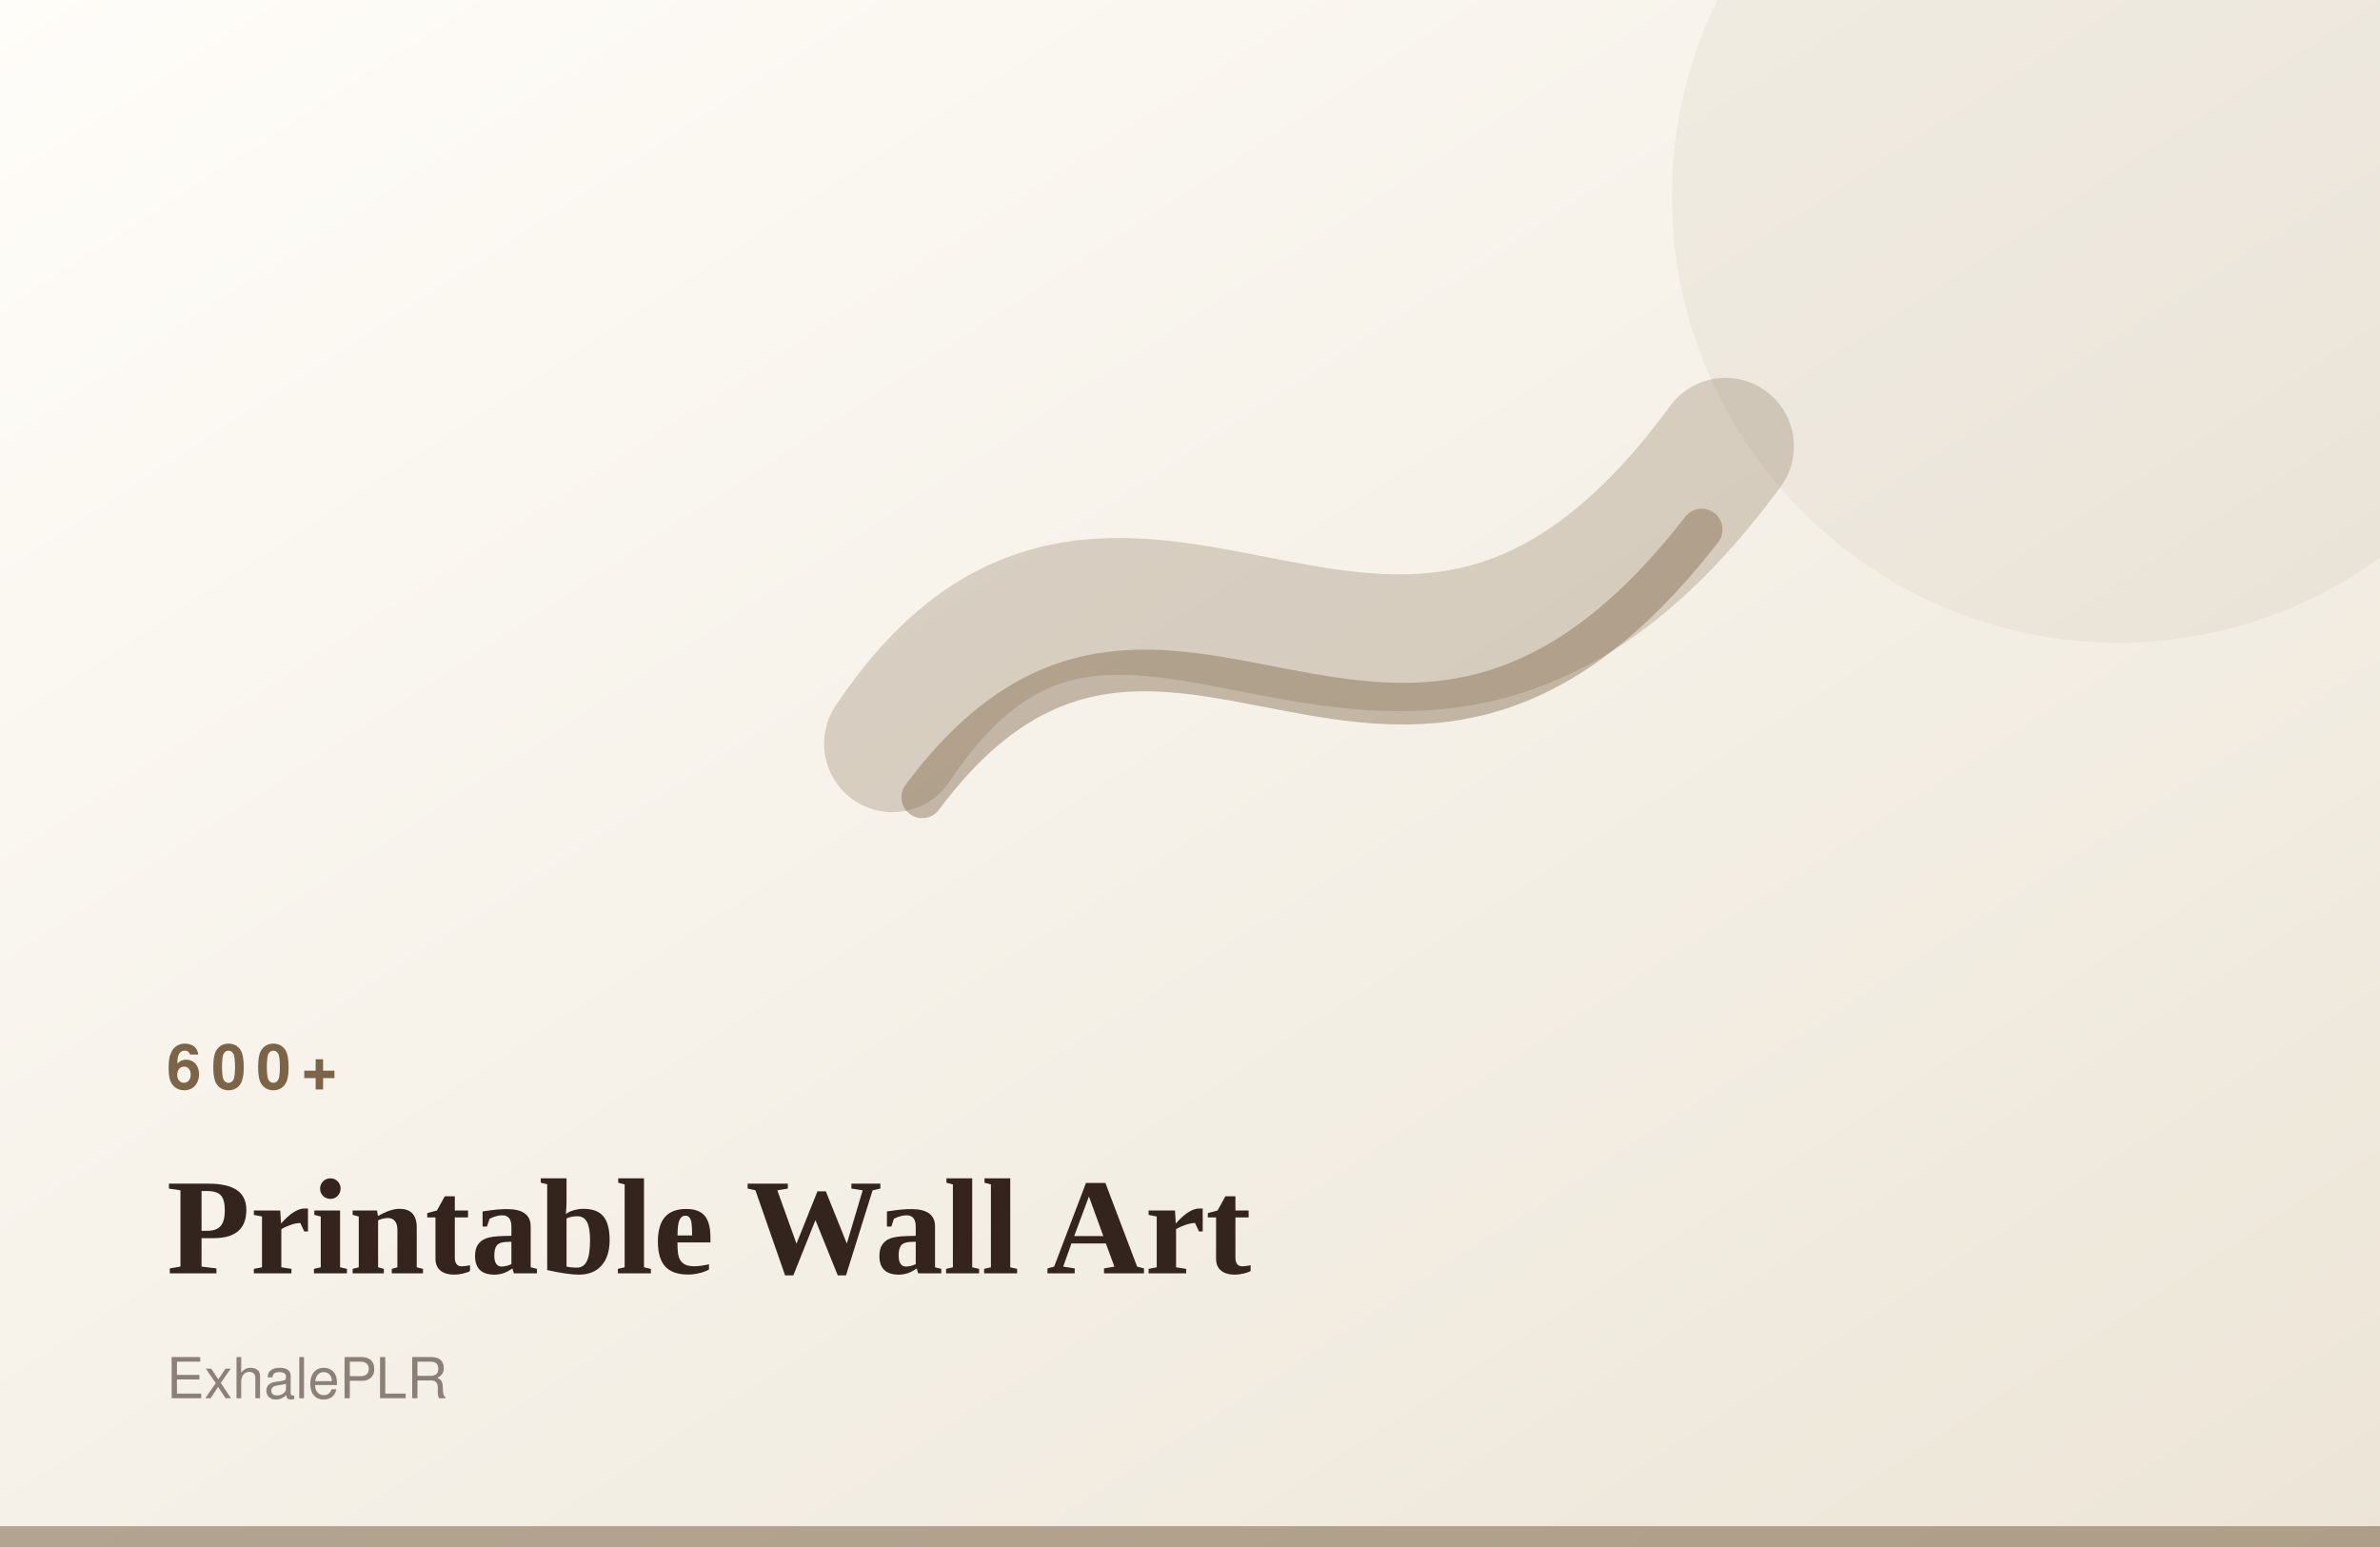
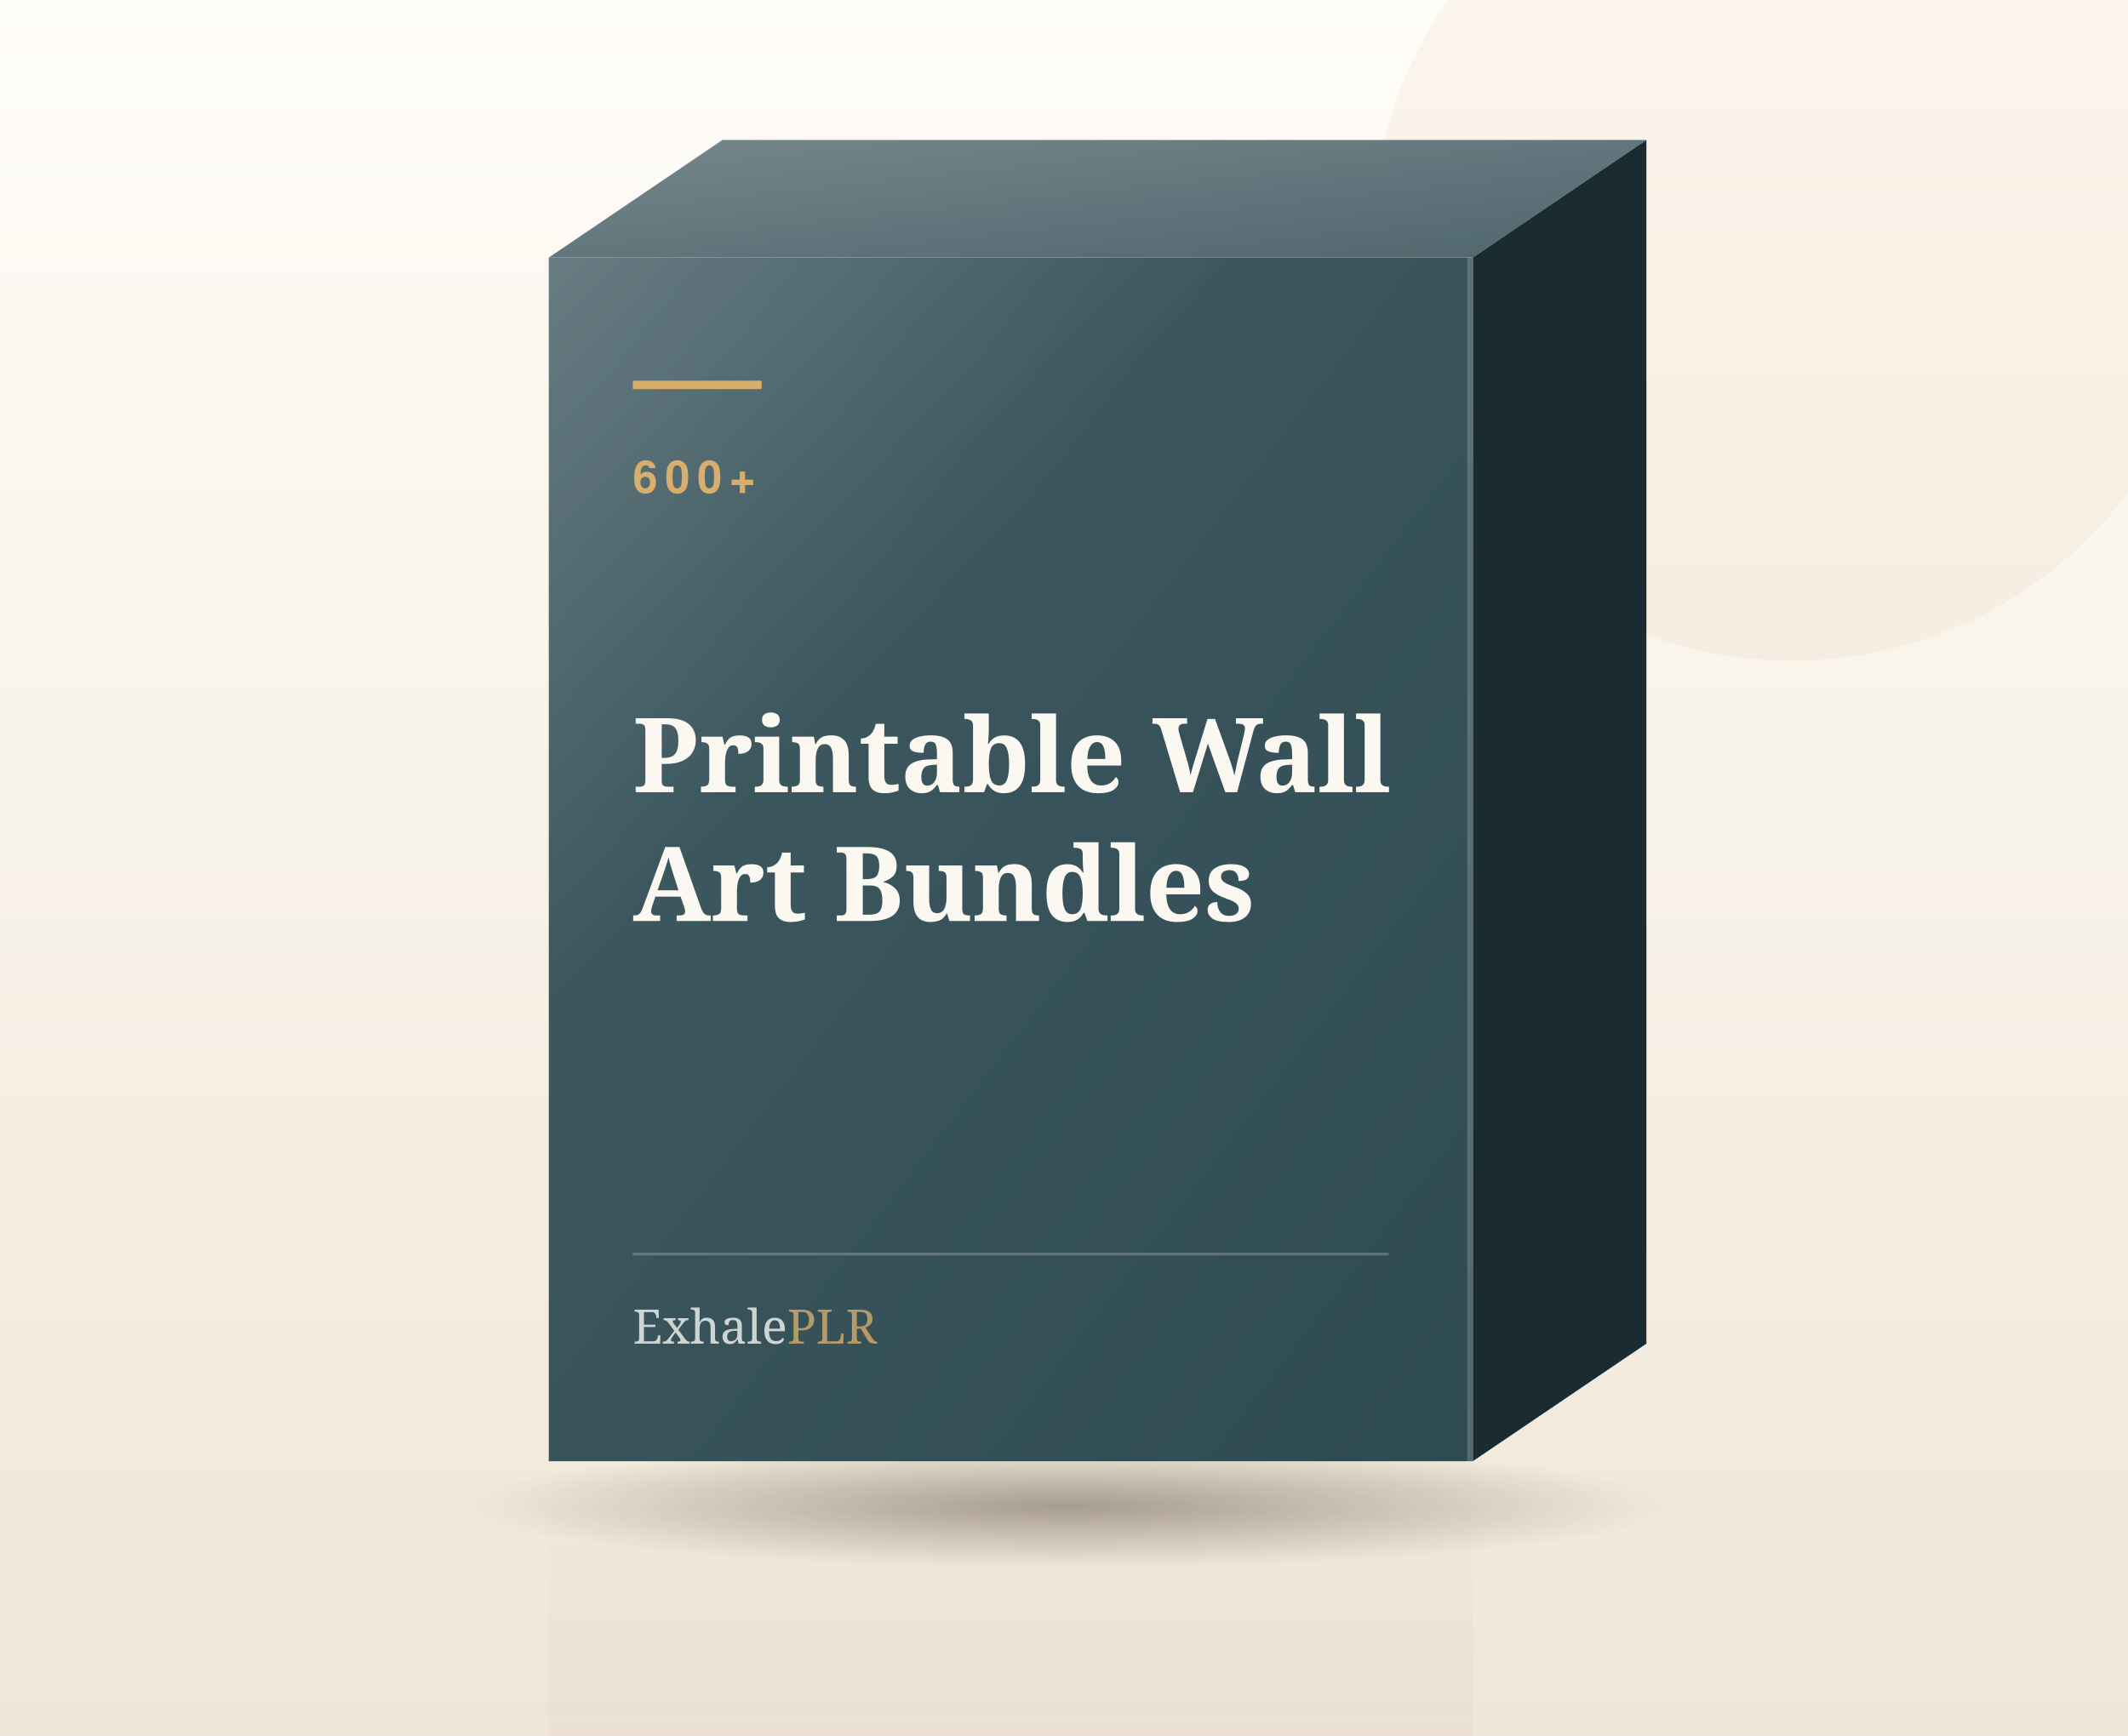
- <svg xmlns="http://www.w3.org/2000/svg" viewBox="0 0 800 520" width="800" height="520" role="img" aria-label="600+ Printable Wall Art">
+ <svg xmlns="http://www.w3.org/2000/svg" viewBox="0 0 760 620" width="760" height="620" role="img" aria-label="Printable Wall Art Bundles">
  <defs>
-     <linearGradient id="g" x1="0" y1="0" x2="1" y2="1">
+     <linearGradient id="bg" x1="0" y1="0" x2="0" y2="1">
      <stop offset="0" stop-color="#fffdf9" />
-       <stop offset="1" stop-color="#ece5d7" />
+       <stop offset="1" stop-color="#efe6d7" />
    </linearGradient>
+     <linearGradient id="f" x1="0" y1="0" x2="1" y2="1">
+       <stop offset="0" stop-color="#425c63" />
+       <stop offset="1" stop-color="#2e4a52" />
+     </linearGradient>
+     <linearGradient id="s" x1="0" y1="0" x2="1" y2="0">
+       <stop offset="0" stop-color="#1a2c31" />
+       <stop offset="1" stop-color="#1a2c31" />
+     </linearGradient>
+     <linearGradient id="t" x1="0" y1="0" x2="1" y2="1">
+       <stop offset="0" stop-color="#75878c" />
+       <stop offset="1" stop-color="#4f666d" />
+     </linearGradient>
+     <linearGradient id="gloss" x1="0" y1="0" x2=".8" y2="1">
+       <stop offset="0" stop-color="#fff" stop-opacity=".20" />
+       <stop offset=".38" stop-color="#fff" stop-opacity="0" />
+     </linearGradient>
+     <linearGradient id="refl" x1="0" y1="0" x2="0" y2="1">
+       <stop offset="0" stop-color="#2e4a52" stop-opacity=".26" />
+       <stop offset="1" stop-color="#2e4a52" stop-opacity="0" />
+     </linearGradient>
+     <radialGradient id="sh">
+       <stop offset="0" stop-color="#3a2a1c" stop-opacity=".40" />
+       <stop offset="1" stop-color="#3a2a1c" stop-opacity="0" />
+     </radialGradient>
  </defs>
-   <rect width="800" height="520" fill="url(#g)" />
-   <circle cx="712" cy="66" r="150" fill="#7c6448" opacity=".07" />
-   <path d="M300 250 C 380 130, 470 300, 580 150" fill="none" stroke="#7c6448" stroke-width="46" stroke-linecap="round" opacity=".26" />
-   <path d="M310 268 C 392 158, 468 312, 572 178" fill="none" stroke="#7c6448" stroke-width="14" stroke-linecap="round" opacity=".42" />
-   <text x="56" y="366" font-size="21" fill="#7c6448" letter-spacing="3.4" font-family="Helvetica,Arial,sans-serif" font-weight="700">600+</text>
-   <text x="56" y="428" font-size="46" fill="#33241e" font-family="Georgia,'Times New Roman',serif" font-weight="700">Printable Wall Art</text>
-   <text x="56" y="470" font-size="19" fill="#33241e" opacity=".55" font-family="Helvetica,Arial,sans-serif">ExhalePLR</text>
-   <rect x="0" y="513" width="800" height="7" fill="#7c6448" opacity=".55" />
+   <rect width="760" height="620" fill="url(#bg)" />
+   <circle cx="640" cy="86" r="150" fill="#d8ae6c" opacity=".10" />
+   <g transform="translate(0,1044) scale(1,-1)" opacity=".5">
+     <rect x="196" y="92" width="330" height="430" fill="url(#refl)" />
+   </g>
+   <ellipse cx="381.0" cy="538" rx="218" ry="22" fill="url(#sh)" />
+   <path d="M196 92 L258 50 L588 50 L526 92 Z" fill="url(#t)" />
+   <path d="M526 92 L588 50 L588 480 L526 522 Z" fill="url(#s)" />
+   <rect x="196" y="92" width="330" height="430" fill="url(#f)" />
+   <rect x="196" y="92" width="330" height="430" fill="url(#gloss)" />
+   <rect x="524" y="92" width="2" height="430" fill="#fff" opacity=".18" />
+   <rect x="226" y="136" width="46" height="3" fill="#d8ae6c" />
+   <text x="226" y="176" font-size="16" fill="#d8ae6c" font-family="Helvetica,Arial,sans-serif" font-weight="700" letter-spacing="2.6">600+</text>
+   <text x="226" y="283" font-size="37" fill="#fbf8f2" font-family="Georgia,serif" font-weight="700">Printable Wall</text>
+   <text x="226" y="329" font-size="37" fill="#fbf8f2" font-family="Georgia,serif" font-weight="700">Art Bundles</text>
+   <line x1="226" y1="448" x2="496" y2="448" stroke="#fbf8f2" stroke-opacity=".22" />
+   <text x="226" y="480" font-size="17" fill="#fbf8f2" opacity=".78" font-family="Georgia,serif">Exhale<tspan fill="#d8ae6c">PLR</tspan>
+   </text>
</svg>
